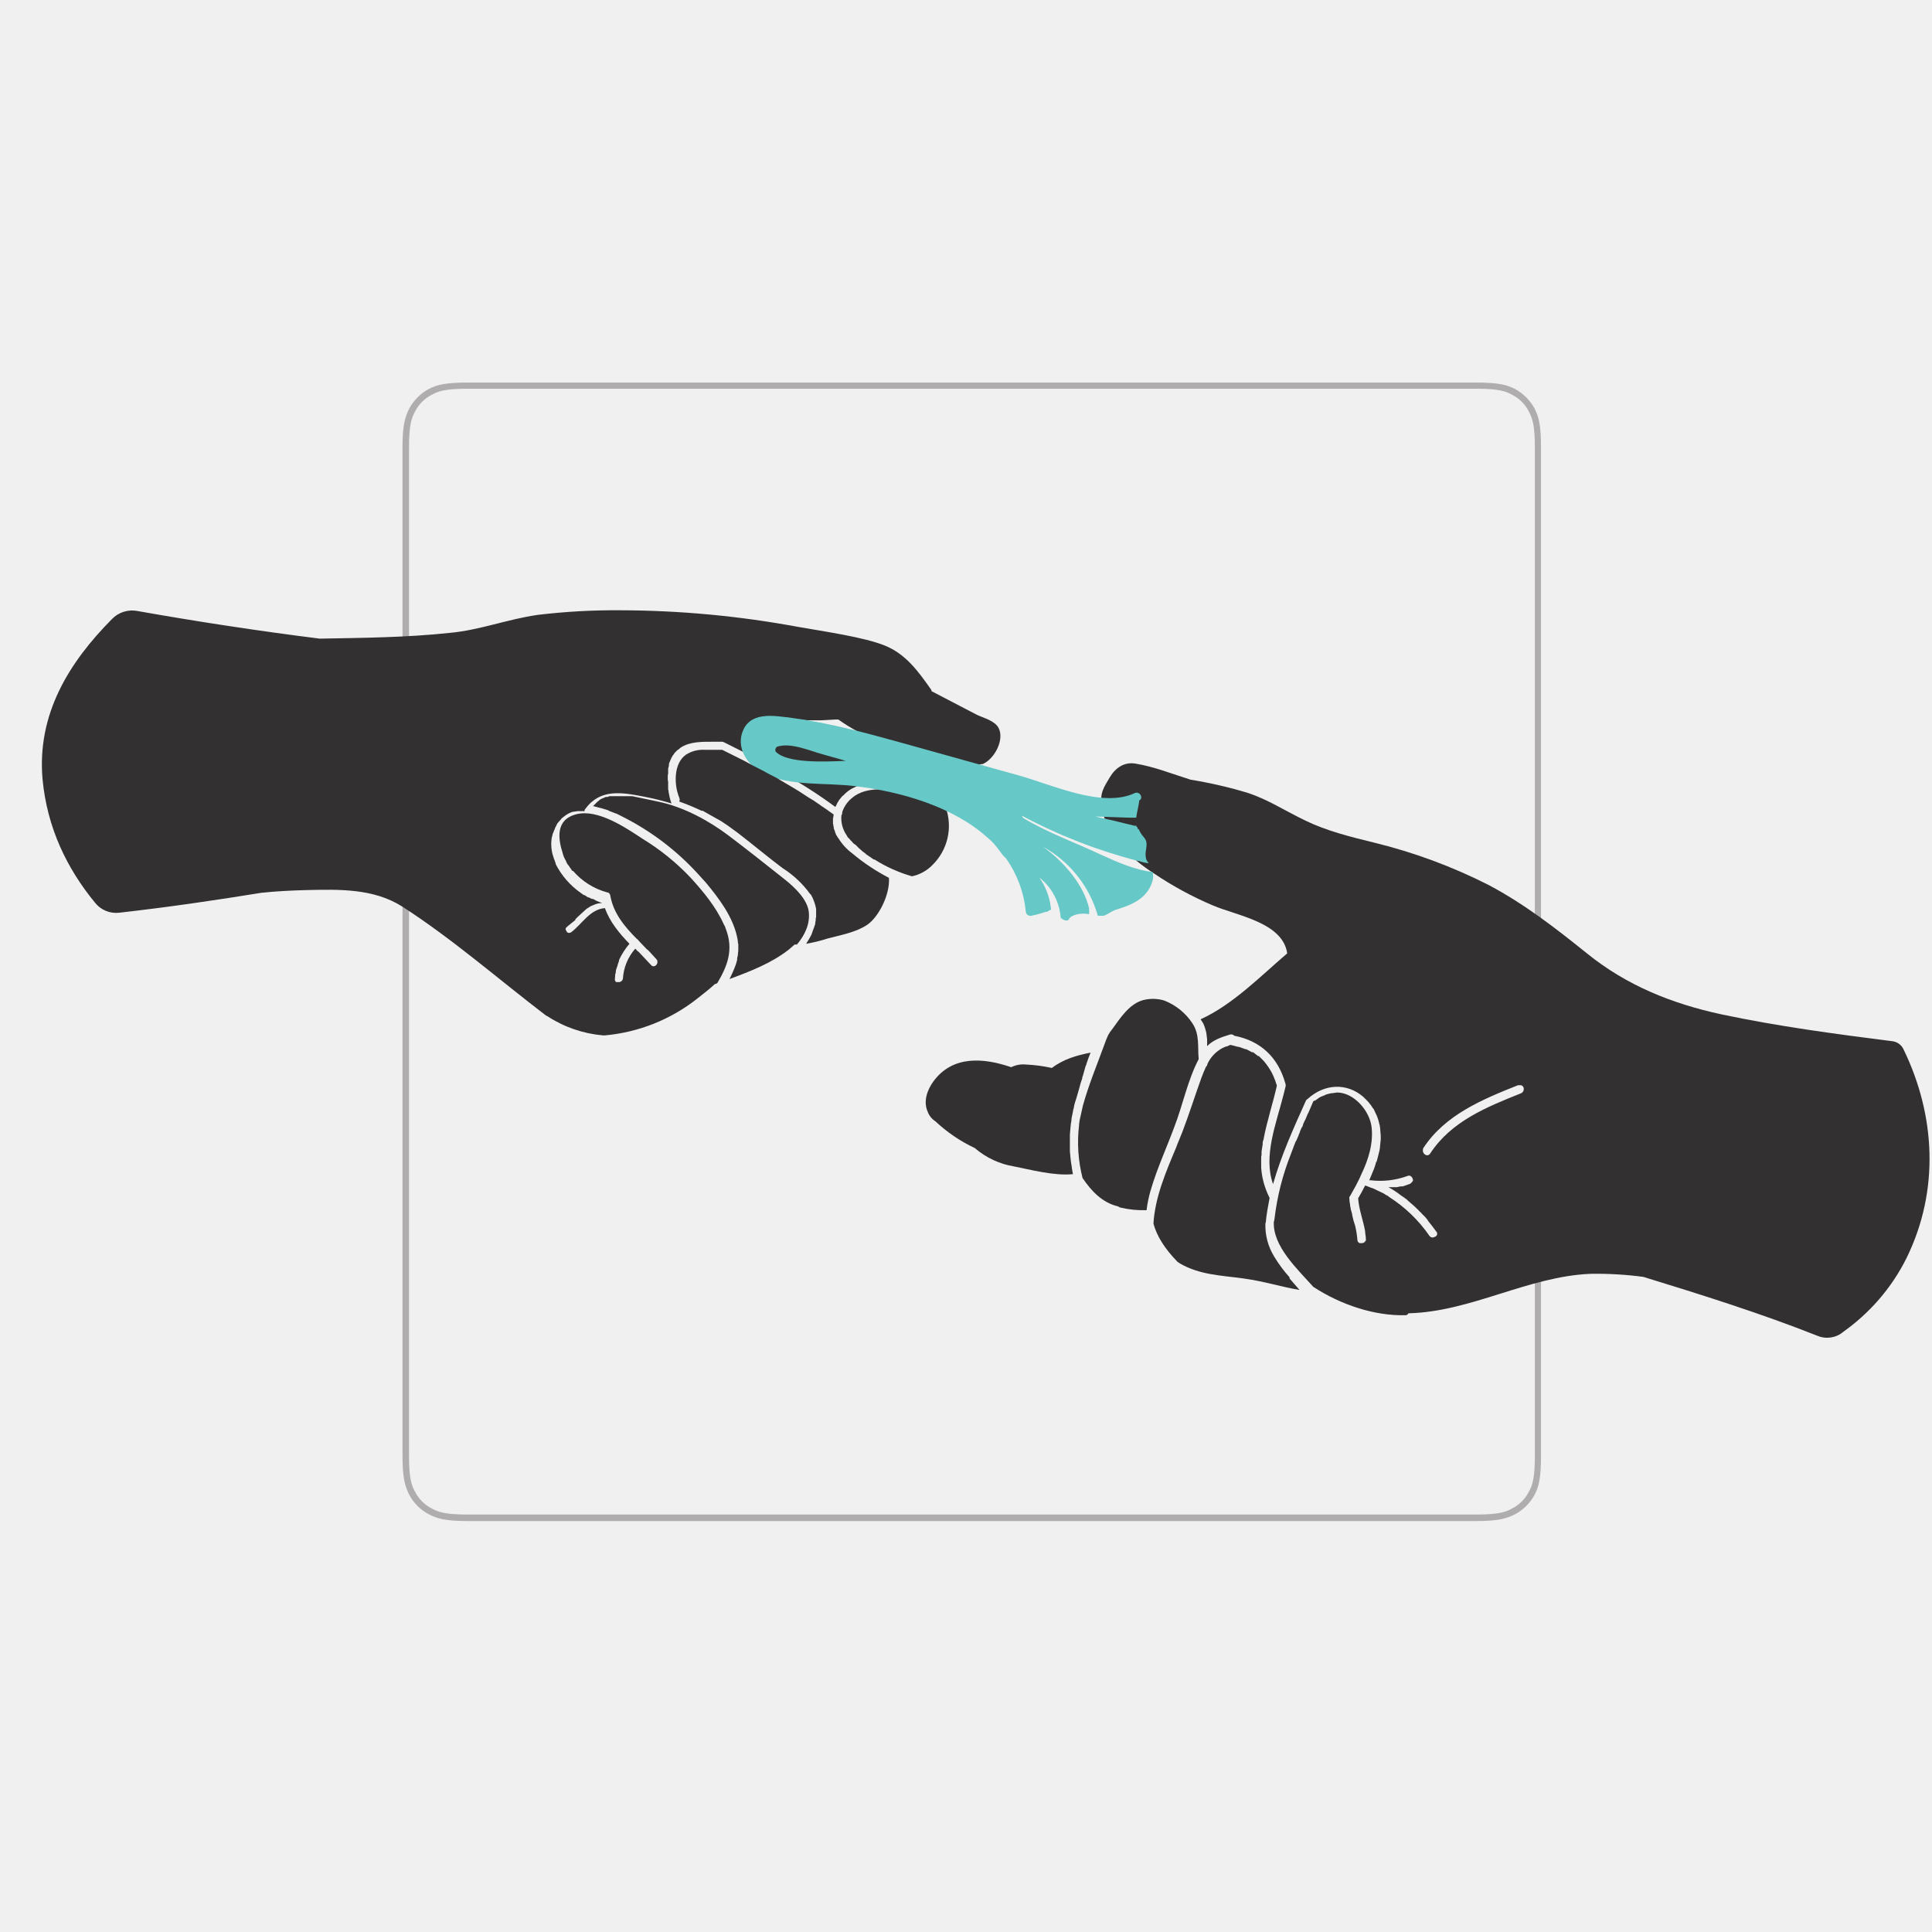
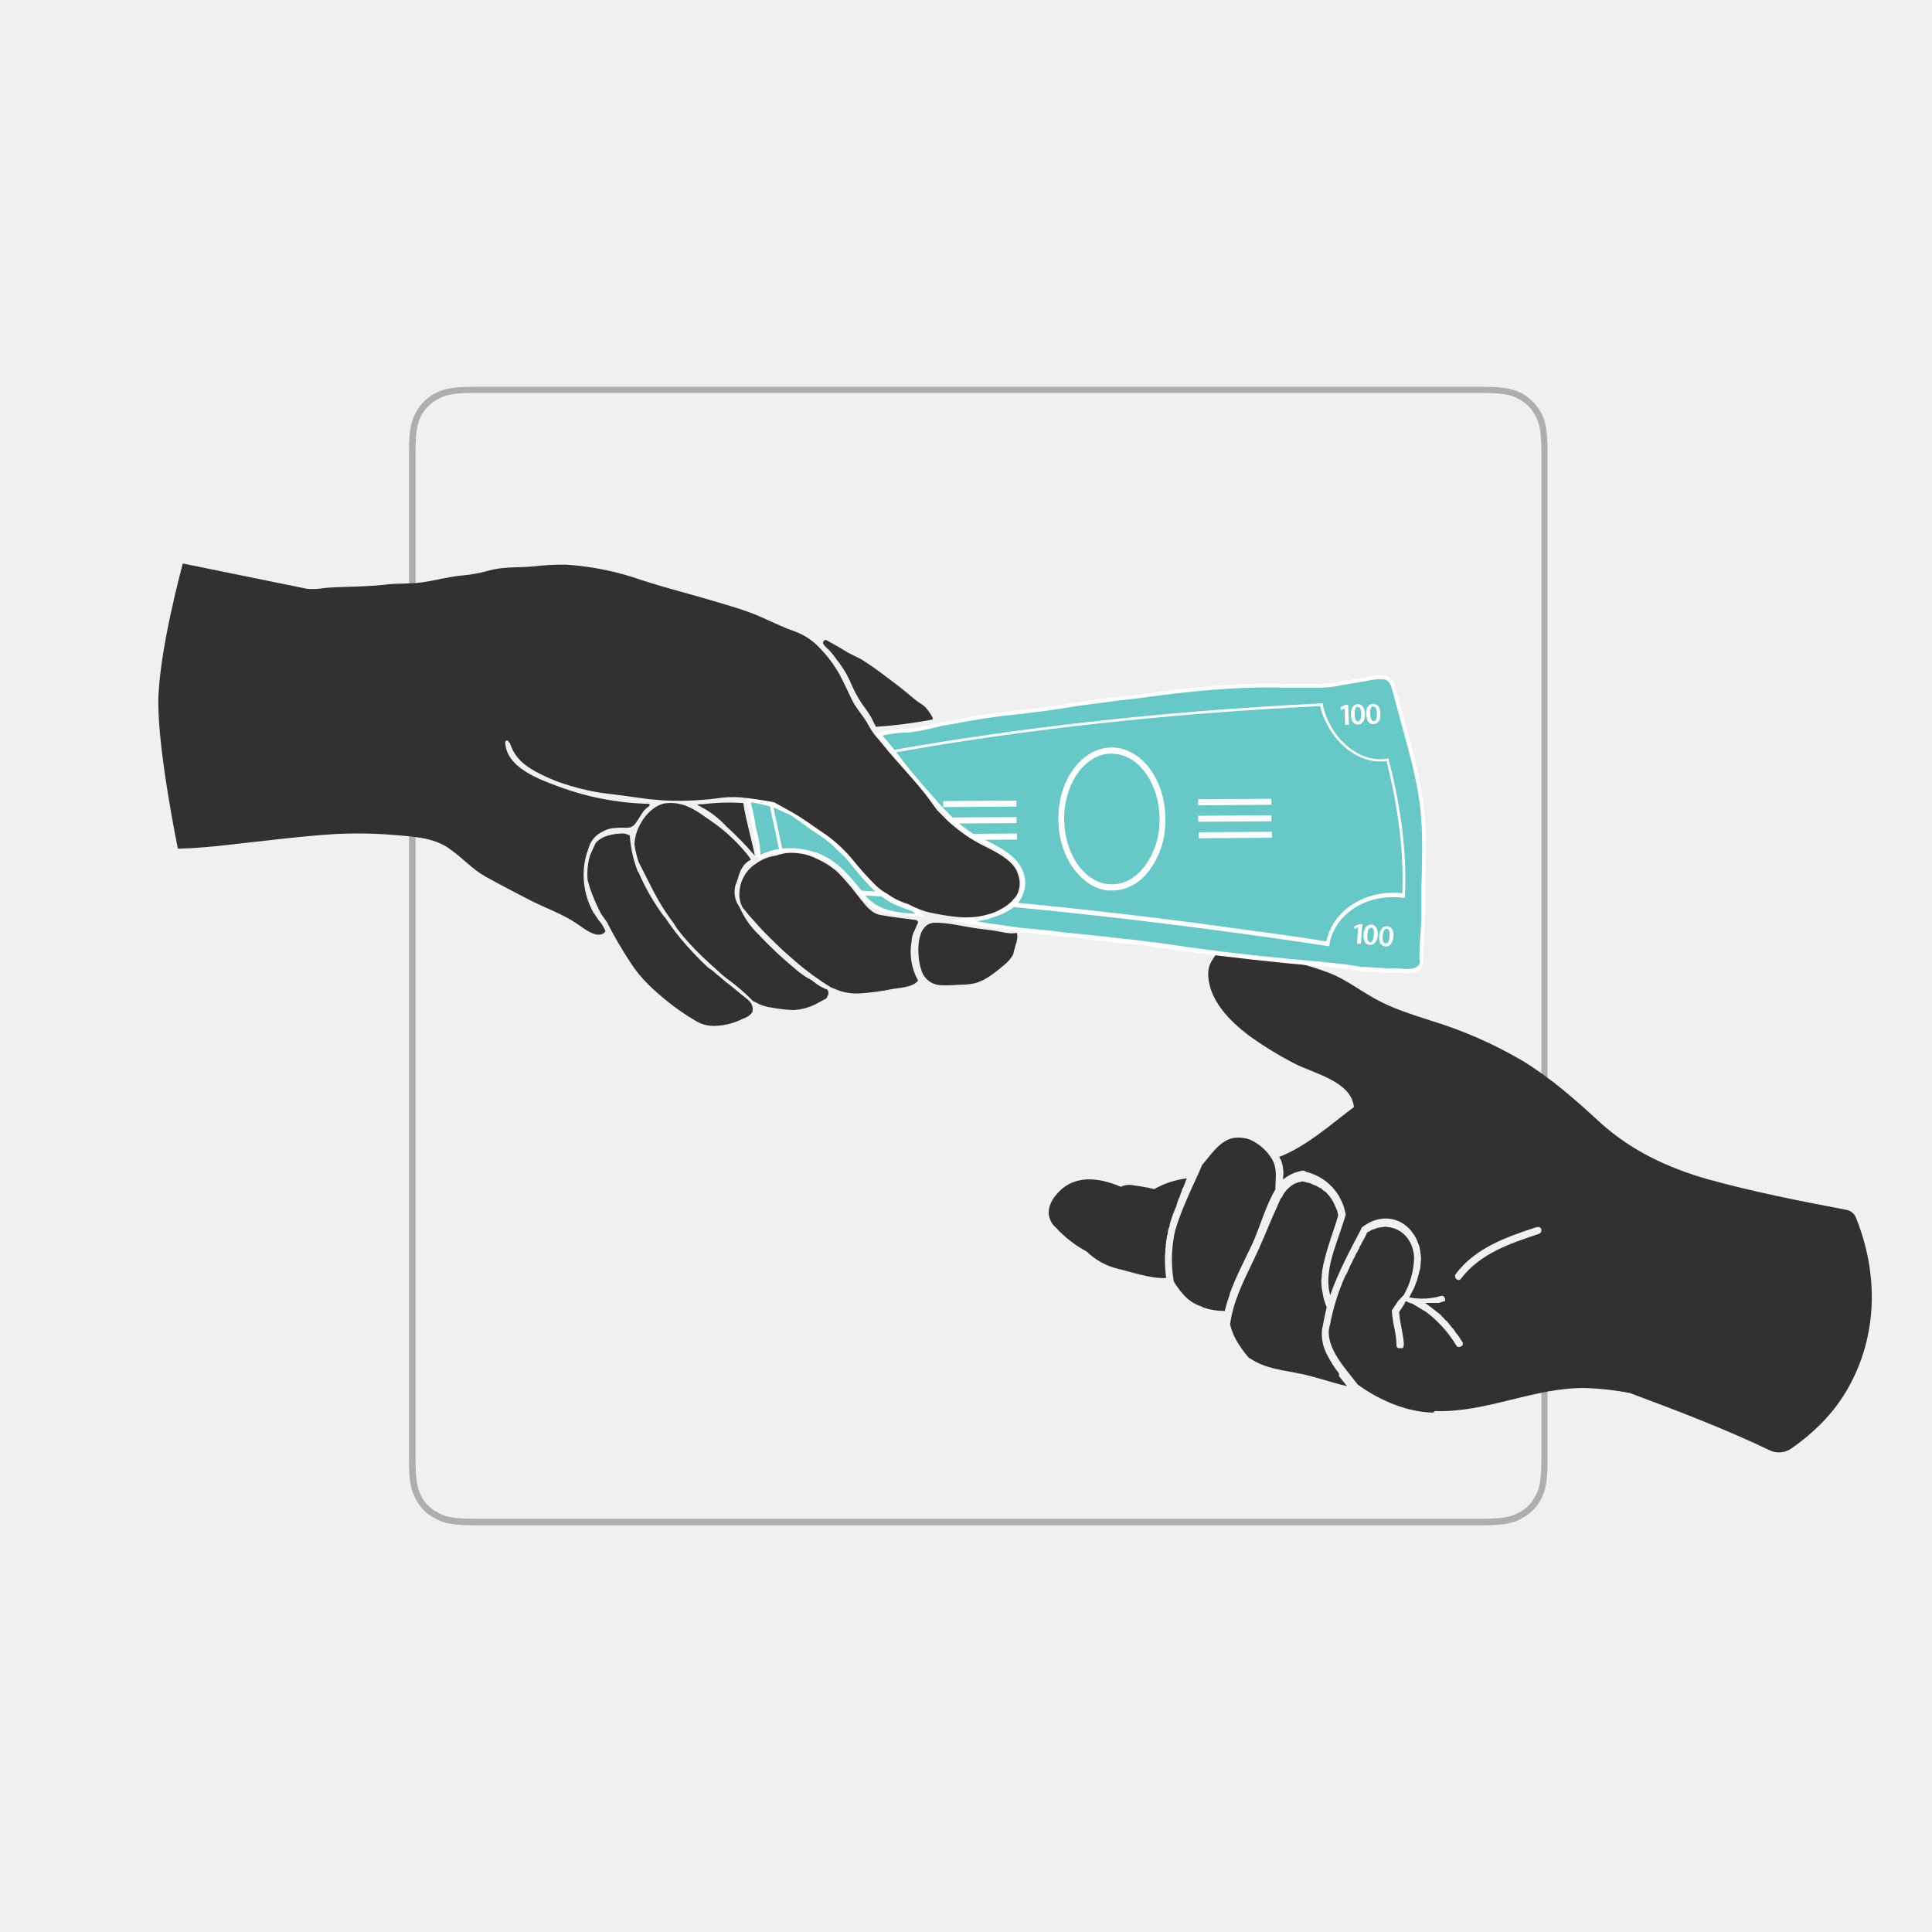
<svg xmlns="http://www.w3.org/2000/svg" viewBox="0 0 504 504">
-   <path d="M395.3,101.5c-2.2-1.1-4.3-1.7-10.2-1.7H122c-5.9,0-8.1.6-10.2,1.7a12.7,12.7,0,0,0-5,5c-1.1,2.2-1.8,4.3-1.8,10.2V379.8c0,5.9.7,8.1,1.8,10.2a12.1,12.1,0,0,0,5,5c2.1,1.1,4.3,1.8,10.2,1.8H385.1c5.9,0,8-.7,10.2-1.8a12.7,12.7,0,0,0,5-5c1.1-2.1,1.7-4.3,1.7-10.2V116.7c0-5.9-.6-8-1.7-10.2A13.3,13.3,0,0,0,395.3,101.5Zm5.1,278.3c0,6-.7,7.8-1.6,9.4a9.9,9.9,0,0,1-4.3,4.3c-1.6.9-3.4,1.6-9.4,1.6H122c-6,0-7.8-.7-9.4-1.6a9.9,9.9,0,0,1-4.3-4.3c-.9-1.6-1.6-3.4-1.6-9.4V116.7c0-6,.7-7.7,1.6-9.4a9.9,9.9,0,0,1,4.3-4.3c1.6-.9,3.4-1.6,9.4-1.6H385.1c6,0,7.8.7,9.4,1.6a9.9,9.9,0,0,1,4.3,4.3c.9,1.7,1.6,3.4,1.6,9.4Z" style="fill:#afadad" />
-   <path d="M497.4,328.1c8.6-17.6,7.5-37.2-.8-54.3a3.7,3.7,0,0,0-3.1-2.2c-15-1.9-29.9-3.9-44.5-7-12.9-2.8-24.6-7.5-34.9-15.8-8.2-6.6-16.3-12.9-25.7-17.9a138.6,138.6,0,0,0-30-11.1c-6.1-1.5-12.2-3-17.8-5.7s-9.6-5.4-14.9-7.2a114.9,114.9,0,0,0-15.1-3.5c-4.8-1.5-9.5-3.4-14.4-4.2-3-.5-5.3,1.2-6.7,3.6s-2.7,4-2.1,7.6c1.1,7.7,7.5,13.5,13.7,17.5a90.6,90.6,0,0,0,15.3,8.3c6.3,2.7,18.2,4.4,19.4,12.5-6.8,5.8-14.2,13.4-22.6,17.2l.7,1.1a12.1,12.1,0,0,1,.8,2.5c.1.5.1,1.1.2,1.6v1.8h0c1.6-1.6,3.6-2.3,5.9-3a1.1,1.1,0,0,1,1.2.3c6.8,1.3,11.4,5.6,13.3,12.4h0a1.5,1.5,0,0,1,.1.7l-.6,2.4h0c-1.9,7.5-5.3,15.9-2.7,23.2,2.1-7.4,5.3-14.5,8.5-21.6,0-.1.1-.1.1-.2s.2-.3.4-.4c4.5-4.1,10.3-4.2,14.5-.6l.6.6c.1,0,.1.1.2.2l.5.5.4.5.4.5a6.1,6.1,0,0,0,.7,1c.3.6.5,1.2.8,1.7a.4.4,0,0,0,.1.3,10.9,10.9,0,0,1,.5,1.7.4.4,0,0,0,.1.3,11,11,0,0,1,.2,1.8h0a10.9,10.9,0,0,1,.1,1.8v.2c-.1.6-.1,1.3-.2,1.9v.2a10.6,10.6,0,0,1-.4,1.9h0c-.2.7-.3,1.3-.5,1.9H359a13.9,13.9,0,0,1-.6,1.9l-1.2,2.9h.4a20.7,20.7,0,0,0,9.5-1.1c.8-.4,1.4.3,1.5,1s0,.1-.1.2v.2h0l-.2.2c0,.1,0,.1-.1.1l-.3.3-1.4.5-.6.2h-.6l-.9.2h-2.2a22,22,0,0,1,3.2,2.1l.6.4,1.1.8c.1.2.3.3.4.4l1.5,1.3.4.4a9.4,9.4,0,0,1,1,1c.2.1.3.3.5.5l.9.9.5.6a7.6,7.6,0,0,0,.8,1.1l.4.5,1.2,1.6a.5.5,0,0,1,.2.4h0v.4h0l-.2.3a.1.1,0,0,1-.1.1h0l-.4.2a1,1,0,0,1-1.3-.3,36.8,36.8,0,0,0-10.6-10.2l-.2-.2-.6-.3-.6-.4-1.7-.8-.6-.3-.7-.3h-.1l-1.5-.6h-.2q-.9,1.8-1.8,3.3c.2,2.9,1.3,5.7,1.8,8.5h0c0,.4.1.7.1,1a4.1,4.1,0,0,1,.1,1.1c.1.2,0,.3,0,.4s0,.1-.1.1-.1.2-.1.3H356c-.1,0-.1.1-.2.2h-.2a.1.1,0,0,0-.1.1h-.8a.9.9,0,0,1-.6-.9,23.8,23.8,0,0,0-.6-3.7h0a18.2,18.2,0,0,1-.7-2.5c0-.2-.1-.4-.1-.6a6.4,6.4,0,0,1-.2-.7,3.6,3.6,0,0,1-.2-1,1.3,1.3,0,0,1-.1-.6,9.9,9.9,0,0,1-.2-1.7v-.2h0v-.2h.1c0-.1,0-.1.1-.2l1.5-2.7h0c.5-1,1-1.9,1.4-2.9h0c1.9-3.9,3.2-8.2,2.7-12.4s-4.5-8.9-8.9-9h-.1l-1.4.2h-.2l-1.2.3-.4.2-1,.4-.4.2-1.1.8h-.2l-.3.2-1.2,2.8-.3.6-.5,1.2-.3.6a5,5,0,0,0-.5,1.3l-.3.5a6.9,6.9,0,0,0-.5,1.3c-.1.2-.2.3-.2.5l-.6,1.4-.2.3-.6,1.5a.4.4,0,0,1-.1.3l-.6,1.6h0a66.3,66.3,0,0,0-4.2,16.6h0c0,.2-.1.4-.1.6a.4.4,0,0,1-.1.3c-.3,6.4,6.1,12.3,10.3,17,7.2,4.7,16,7.6,24,7.4a.8.8,0,0,0,.8-.5c16.4-.4,31.1-9.6,47.5-10.3a92.8,92.8,0,0,1,13.8.8c15.3,4.7,30.6,9.5,45.5,15.4a6.5,6.5,0,0,0,6.7-1.1C487.5,342.7,493.4,336.2,497.4,328.1ZM396.8,285.2c-9,3.6-18.2,7.3-23.7,15.7-.7,1.1-2.1.1-1.9-.9v-.2c0-.1.1-.2.1-.3,5.7-8.7,15.4-12.7,24.7-16.4h.9l.2.2h.1A1.2,1.2,0,0,1,396.8,285.2Z" style="fill:#333031" />
-   <path d="M279.5,303.9c-.2-1.2-.3-2.4-.4-3.6V296c0-.4.1-.8.1-1.2s.1-.7.1-1.1a6.9,6.9,0,0,1,.2-1.3,3.8,3.8,0,0,1,.1-1l.3-1.4a2.9,2.9,0,0,1,.2-.9,11.2,11.2,0,0,1,.6-2.3l.9-3.1a15.5,15.5,0,0,1,.7-2.3,1.9,1.9,0,0,1,.2-.8l.7-2.5a.8.8,0,0,0,.2-.5c.3-1,.7-2,1.1-3-3.6.7-7.1,1.7-10.1,4a39.6,39.6,0,0,0-6.8-.9,7,7,0,0,0-3.8.7c-7.3-2.5-15.3-3.1-20.3,3.7-1.6,2.2-2.7,5.2-1.5,7.9a5,5,0,0,0,2,2.5h0a39.9,39.9,0,0,0,10.3,7,20.9,20.9,0,0,0,10.3,4.8c4.1.8,10.4,2.5,15.3,2-.2-.9-.3-1.7-.4-2.5Z" style="fill:#333031" />
-   <path d="M306.3,294.1c2.2-5.6,3.5-12.3,6.4-17.8-.3-3.2.3-6.4-1.6-9.3a15.6,15.6,0,0,0-7.4-6,10.3,10.3,0,0,0-5.5-.1c-3.6,1-5.9,4.6-8,7.5a9.1,9.1,0,0,0-1.1,1.6,26,26,0,0,0-1,2.5c-1.9,5.2-4.1,10.5-5.6,15.9h0l-.6,2.7a15.5,15.5,0,0,0-.4,2.1v.3a37.8,37.8,0,0,0,.9,13.8c2.3,3.4,5.1,6.4,9.2,7.4l.6.3a26.1,26.1,0,0,0,6.9.7,33.3,33.3,0,0,1,1.1-5.3.4.4,0,0,0,.1-.3C301.9,304.7,304.3,299.5,306.3,294.1Z" style="fill:#333031" />
-   <path d="M336.4,333.2a34.3,34.3,0,0,1-4-5.4,15.4,15.4,0,0,1-2.3-8.5.8.8,0,0,1,.1-.4c.2-2.2.6-4.3,1-6.4a21.4,21.4,0,0,1-1.7-4.6,19.9,19.9,0,0,1-.5-3.4v-2.3a2.8,2.8,0,0,1,.1-.9v-.9c.1-.4.1-.9.2-1.3s.1-.6.1-.9.1-.6.2-.9c.9-4.8,2.5-9.6,3.5-14.1-.2-.5-.3-1-.5-1.5h0c0-.1-.1-.1-.1-.2a11.1,11.1,0,0,0-.7-1.6c0-.1-.1-.1-.1-.2a18.7,18.7,0,0,0-2-2.9.1.1,0,0,1-.1-.1l-1.2-1.2h-.2l-1.3-1h-.3l-1.5-.8h-.2l-1.7-.6H323l-1.9-.5h-.2l-.9.4h-.2l-.9.4h0a9.1,9.1,0,0,0-3.9,4.1,1.2,1.2,0,0,1-.4.8c-.4.9-.8,1.8-1.2,2.9-1.7,4.7-3.2,9.5-5,14.2-.5,1.3-1.1,2.6-1.6,4-2.7,6.4-5.5,13-5.9,19.8.9,3.3,2.9,6.5,6.3,10l.5.3a.1.1,0,0,0,.1.1c5.2,3,10.7,3.1,16.5,3.9s9.8,2.2,14.7,3l-2.6-3Z" style="fill:#333031" />
-   <path d="M246.6,210.8a.4.4,0,0,0,.1-.3c-7-3.1-18.9-7.3-24.6-2.2a7.9,7.9,0,0,0-2.4,3.6,1.1,1.1,0,0,1-.2.8,7.8,7.8,0,0,0,1.3,5.1h0a3.5,3.5,0,0,0,.6.9h.1a2.7,2.7,0,0,0,.7.8h0a3,3,0,0,0,.8.8h.1l.7.7.2.2.8.7.2.2.7.5.3.3.9.6.3.2.7.5h.2a38.1,38.1,0,0,0,9.8,4.4,10.4,10.4,0,0,0,5.3-2.9,14.3,14.3,0,0,0,3.5-15.1Z" style="fill:#333031" />
-   <path d="M204.7,229.4c-4.8-3.8-9.7-7.7-14.6-11.4s-11.6-7.5-18.5-8.9l-1.4-.3h0l-5.3-1.1H159l-.5.2H158l-.4.2-.5.2-.4.2a1,1,0,0,0-.5.4l-.3.2-1,1-.2.2h.1l1.9.5h.1l1.9.6a.1.1,0,0,1,.1.1l1.8.7h.1l1.6.8A68.1,68.1,0,0,1,182.1,228l2,2.2h0c3.5,4.2,7.1,9,8.2,14.3a6.9,6.9,0,0,1,.2,1.3c0,.2,0,.3.1.4v1.3a5.7,5.7,0,0,1-.1,1.3v.3c-.1.3-.1.6-.2.9v.4l-.3,1.1h0a32.9,32.9,0,0,1-1.7,3.9c5.4-2,10.9-4.1,15.5-7.7l1.5-1.3h.6c2-2.4,3.4-5.2,3.1-8.4S207.6,231.7,204.7,229.4Z" style="fill:#333031" />
-   <path d="M260.5,189.9c-1-1.9-3.9-2.6-5.6-3.4L243,180.3a.6.6,0,0,0-.1-.4c-3.3-4.7-6.6-9.3-12.1-11.5s-15.4-3.6-22.8-4.9a257.3,257.3,0,0,0-46.3-4.3,170.6,170.6,0,0,0-21.4,1.2c-7.8,1.1-15.2,4-23,4.7-11.2,1.2-22.6,1.3-33.9,1.5-15.9-2-31.7-4.4-47.5-7.2a7.3,7.3,0,0,0-6.7,2.1C18,172.8,9.6,186.3,11.1,203.3c1.2,12.6,6.3,23.2,13.7,32.2a7,7,0,0,0,6.3,2.6c12.4-1.4,24.8-3.2,37.1-5.2,3.8-.4,7.7-.6,11.5-.7,8.7-.2,17.8-.5,25.4,4.4,13,8.4,25,18.9,37.3,28.3l.4.2a31.5,31.5,0,0,0,14.5,5h.5a45.5,45.5,0,0,0,24.1-9.6c1.5-1.2,3.1-2.4,4.6-3.8h.1l.5-.2c2.6-4.4,4.4-8.7,2.2-14.3a3.7,3.7,0,0,0-.5-1.1h0c-2-4.5-5.4-8.6-8.7-12.2a60.8,60.8,0,0,0-12.5-10.1c-4.4-2.9-11.6-7.8-17.2-6.4s-4.8,6.5-3.6,10.2a6.4,6.4,0,0,0,.8,1.9h0a3.8,3.8,0,0,0,.9,1.5,2.1,2.1,0,0,0,.4.6l.4.6h.2a17.9,17.9,0,0,0,8.9,5.6c.4,0,.7.3.8.8.8,4.6,3.7,8.1,6.9,11.3a1.7,1.7,0,0,1,.6.6l2,2.1.5.4,2.1,2.3c.1.1.1.2.2.4h0v.4c-.1.8-1.1,1.4-1.7.6l-3.2-3.4h0l-.4-.3a1.2,1.2,0,0,0-.5-.5,13,13,0,0,0-3.2,7.8,1.1,1.1,0,0,1-.9.9h-.9l-.2-.3h0a.6.6,0,0,1-.1-.4c0-.5.1-.9.1-1.3a.4.4,0,0,1,.1-.3c0-.3.1-.6.1-.9a.4.4,0,0,0,.1-.3l.3-.8a.6.6,0,0,1,.1-.4l.3-.9v-.2a18.8,18.8,0,0,1,2.7-4.2c-2.7-2.8-5.1-5.7-6.4-9.3-3.9.3-5.9,4.1-8.8,6.3a1,1,0,0,1-.9.1.9.9,0,0,1-.4-.6h-.1v-.2a.2.2,0,0,1,0-.3h0c0-.1,0-.2.1-.2h0l.3-.3,1.1-.9h0l1-.8v-.2l.6-.6,1.3-1.2h0l1-.9h0l1.1-.7h0l1.2-.5h0a5,5,0,0,1,1.3-.3h.5l-1.5-.6h0l-.9-.5h-.3l-.8-.4h-.2l-.9-.6h-.2l-.7-.5a20.6,20.6,0,0,1-6.7-7.7H145c-.2-.4-.3-.9-.5-1.3h0l-.4-1.3h0a11.5,11.5,0,0,1-.3-2.6v-.2c0-.4.1-.8.1-1.2h0l.3-1.2h0l.5-1.2c0-.1.1-.2.1-.3l.6-1.2.6-.7.3-.3.2-.3.9-.7h0a6.9,6.9,0,0,1,1.9-1h0l1.4-.2h1.8a.7.7,0,0,1,.2-.6c3.9-5.3,9.5-4.3,15.2-3.2a70.8,70.8,0,0,1,7.3,1.8l-.2-.5h0a12.9,12.9,0,0,1-.5-2.1h0a1.7,1.7,0,0,1-.1-.7h0a1.3,1.3,0,0,1-.1-.6V204c0-.2-.1-.4-.1-.6v-1a1.1,1.1,0,0,1,.1-.5v-1.5a.4.4,0,0,0,.1-.3c0-.1.1-.3.1-.4v-.3c0-.2.1-.3.1-.4s.1-.3.2-.4a.4.4,0,0,1,.1-.3.8.8,0,0,1,.2-.4.4.4,0,0,1,.1-.3.5.5,0,0,0,.2-.4l.2-.2.4-.6.8-.8h.1l.7-.6c2.5-1.6,5.7-1.5,8.7-1.5h2.2l.5.2c10,5,19.9,10.1,28.9,16.8l.2-.3a5.4,5.4,0,0,1,.7-1.3.3.3,0,0,1,.1-.2l.9-1.1h.1a9.6,9.6,0,0,1,2.2-1.8h0l1.4-.7h.1c3.8-1.6,8.8-1.1,13.5.1h.3l.8.3h.4l.7.2h.4l.8.2.6.3.6.2,3.5,1.3a36.1,36.1,0,0,0-6.8-9.1c-1.7-.4-3.4-.7-5-1.2l-1-.2-1.7-.5-2.4-1-.5-.2-2.3-1c-2-1-3.9-2.2-5.8-3.4l-1.9-1.3h0c-6,.6-12-.9-17.8.8h-.8a.9.9,0,0,1-.4-.6h0a1.1,1.1,0,0,1,.7-1.3l2.9-.6h0a47.2,47.2,0,0,1,8.4-.2h3.5l3.7-.2h.7a45.3,45.3,0,0,0,5,3.1h.1l2.1,1h0a40.7,40.7,0,0,0,4.4,1.8h0a75.9,75.9,0,0,0,11.4,3.1c4.4,1,10,3.4,14.7,2.6C259.4,198,262.1,193,260.5,189.9Z" style="fill:#333031" />
-   <path d="M300.7,227.5c-4.7-.6-9-2.5-13.4-4.5-6.8-3.2-13.8-5.7-20.2-9.5a1.2,1.2,0,0,1-.5-.7,136.1,136.1,0,0,0,30.3,11.8h.2a11,11,0,0,0,2.6.6,3,3,0,0,1-.7-1.1c-.4-1.6.1-2.4.1-3.9s-1-1.8-1.7-3.2-.4-.6-.6-.7a.9.9,0,0,0-.3-.7c-.1,0-.1-.1-.1-.2h-.5q-5.1-1.3-10.2-2.4l8.7.3h2c.2-1.5.7-3.3.8-4.5h0c1.2-.6.1-2.5-1.2-1.9-8.5,4-21.8-2.3-30.2-4.6l-30.5-8.5c-9.4-2.6-18.9-5.2-28.6-6.5-4.2-.5-10.4-1.8-12.7,2.9s1,9.6,5.2,11.6c7.1,3.4,16.4,2.3,24,3.3,11.8,1.4,25.4,5.3,34.4,13.4,2.6,2.1,3.3,4.1,4.9,5.5a29,29,0,0,1,5.1,13.8,1.2,1.2,0,0,0,1.4,1.1,28,28,0,0,0,3.7-1,1.3,1.3,0,0,0,1-.4l.5-.2c0-.2-.1-.4-.1-.6v-.2a16.9,16.9,0,0,0-3-7.6,14.7,14.7,0,0,1,5.6,10.5c.1,0,.1.1.2.2s1.5,1.1,2,.1,3.1-1.7,5.2-1.2a8.5,8.5,0,0,0,0-1.6c-1.4-6-6.4-12-12-16a29.9,29.9,0,0,1,14.3,18h1.5c1.2-.4,2.2-1.3,3.3-1.6,3.9-1.2,8-2.8,9.4-7.3A4.6,4.6,0,0,0,300.7,227.5Zm-80.4-29c-5,.2-15.2.7-18-2.5a1.1,1.1,0,0,1,.4-1.2c3.6-1.2,8.6,1.1,12,2l5.3,1.5.7.2Z" style="fill:#66c8c7" />
-   <path d="M222.3,222.6a13.9,13.9,0,0,1-3.5-3.8,2.1,2.1,0,0,1-.4-.6h0a2.5,2.5,0,0,1-.4-.7c0-.1,0-.2-.1-.2a4.3,4.3,0,0,0-.1-.5c-.1-.1-.1-.3-.2-.4a.4.4,0,0,0-.1-.3v-.4a.4.4,0,0,1-.1-.3.9.9,0,0,0-.1-.5v-1.5a.4.4,0,0,0,.1-.3,1.3,1.3,0,0,1,.1-.6l-2.1-1.5-.3-.2-.9-.6-.4-.3a32.8,32.8,0,0,0-3.1-2l-.3-.2c-2.2-1.5-4.5-2.8-6.7-4.1l-.8-.5-2.7-1.4-.9-.5-3.1-1.6-2-1.1-.8-.4h0l-5-2.5h-4.6a8.2,8.2,0,0,0-4.9,1.3c-3.2,2.3-3.1,7.8-1.7,11.2a1.2,1.2,0,0,1,0,1,58.9,58.9,0,0,1,5.8,2.4h.3l4.8,2.7,1.8,1.2,2.6,1.9c3.9,3,7.7,6.2,11.7,9.2a25.9,25.9,0,0,1,7.2,6.8h.1a11.7,11.7,0,0,1,1.4,3.8V239a1.3,1.3,0,0,1-.1.6v.2a1.7,1.7,0,0,1-.1.7v.2c0,.2-.1.4-.1.7h-.1a1.9,1.9,0,0,1-.2.7h0l-.3.8h0l-.3.9h0c-.4.8-.9,1.6-1.4,2.4a39.5,39.5,0,0,0,5.7-1.4c3.4-.9,7.4-1.6,10.3-3.6s5.9-7.8,5.6-12.2A51.9,51.9,0,0,1,222.3,222.6Z" style="fill:#333031" />
+   <path d="M397,102.6c-2.2-1.1-4.3-1.7-10.2-1.7H123.6c-5.8,0-8,.6-10.1,1.7a12,12,0,0,0-5,5c-1.2,2.2-1.8,4.3-1.8,10.2V380.9c0,5.9.6,8.1,1.8,10.2a11,11,0,0,0,5,5c2.1,1.2,4.3,1.8,10.1,1.8H386.8c5.9,0,8-.6,10.2-1.8a12,12,0,0,0,5-5c1.1-2.1,1.7-4.3,1.7-10.2V117.8c0-5.9-.6-8-1.7-10.2A13.3,13.3,0,0,0,397,102.6Zm5.1,278.3c0,6-.7,7.8-1.6,9.4a9.4,9.4,0,0,1-4.3,4.3c-1.7.9-3.4,1.6-9.4,1.6H123.6c-5.9,0-7.7-.7-9.3-1.6a9.6,9.6,0,0,1-4.4-4.3c-.8-1.6-1.5-3.4-1.5-9.4V117.8c0-6,.7-7.7,1.5-9.4a10.2,10.2,0,0,1,4.4-4.3c1.6-.9,3.4-1.6,9.3-1.6H386.8c6,0,7.7.7,9.4,1.6a9.9,9.9,0,0,1,4.3,4.3c.9,1.7,1.6,3.4,1.6,9.4Z" style="fill:#afadad" />
+   <path d="M482,362.3c8-14,8-30.3,2.1-44.8a3.3,3.3,0,0,0-2.5-1.9c-12.1-2.3-24.3-4.7-36.2-8-10.4-3-19.8-7.4-27.9-14.7-6.4-5.9-12.7-11.5-20.2-16.1a111.1,111.1,0,0,0-24.2-10.6c-4.9-1.6-9.8-3.1-14.3-5.6s-7.6-5-11.8-6.7a83.1,83.1,0,0,0-12.3-3.6c-3.9-1.5-7.6-3.3-11.6-4.2-2.5-.6-4.4.6-5.7,2.6s-2.4,3.1-2.2,6.1c.5,6.4,5.6,11.5,10.4,15.2a95,95,0,0,0,12.2,7.5c5.1,2.6,14.7,4.6,15.4,11.3-5.9,4.4-12.4,10.3-19.5,13l.5.9a8,8,0,0,1,.5,2.1,6.2,6.2,0,0,1,.1,1.3v.2c0,.4-.1.9-.1,1.4h0a11,11,0,0,1,5-2.3,1.1,1.1,0,0,1,1,.3A13.7,13.7,0,0,1,351,316.6h0c0,.1.1.3,0,.5l-.6,1.9h0c-1.9,6-5.1,12.8-3.4,18.9,2.1-6,5.1-11.6,8.1-17.3v-.2l.3-.3c4-3.1,8.8-2.9,12,.2l.5.5a.2.2,0,0,0,.2.2l.3.5.3.4.3.4.5.9.6,1.5a.3.3,0,0,1,.1.2l.3,1.4v.3a7.7,7.7,0,0,1,.2,1.5h0a7.6,7.6,0,0,1-.1,1.5v.2a7.7,7.7,0,0,1-.2,1.5.3.3,0,0,1-.1.2,9.4,9.4,0,0,1-.4,1.6h0a7.5,7.5,0,0,1-.5,1.6h0l-.6,1.5-1.2,2.3h.3a17.6,17.6,0,0,0,7.9-.4c.7-.3,1.1.3,1.2.9H377v.2a.1.1,0,0,1-.1.1v.2h-.4l-1.1.4h-3.6l2.5,1.9.5.4.9.7.3.3,1.1,1.2.4.3.7.9.4.5.7.8.3.5.7.9.3.4.9,1.4a.4.4,0,0,1,.1.3h0c.1.1,0,.2,0,.3h0c0,.1-.1.2-.1.3s-.1,0-.1.1h-.1l-.3.2a.8.8,0,0,1-1.1-.3,30.7,30.7,0,0,0-8.2-9h-.1l-.5-.3-.5-.3-1.3-.8-.5-.3-.5-.3H368l-1.1-.5h-.2a17.8,17.8,0,0,1-1.7,2.7c.1,2.4.8,4.7,1.1,7.1h0a2.2,2.2,0,0,0,.1.8v.9a.8.8,0,0,1-.1.4h0l-.2.3h-1.1a.7.7,0,0,1-.5-.7,17.3,17.3,0,0,0-.3-3.2h0c-.1-.7-.3-1.4-.4-2.1a4.3,4.3,0,0,1-.1-.5c0-.2-.1-.4-.1-.6s-.1-.6-.1-.8a4.3,4.3,0,0,0-.1-.5c0-.5-.1-.9-.1-1.4s.1-.1.1-.2h.1v-.2c.5-.7,1-1.4,1.4-2.1h0A15.9,15.9,0,0,0,366,338h.1a20.5,20.5,0,0,0,2.8-10.1c-.3-4.5-3.3-7.5-6.9-7.8h0a2.4,2.4,0,0,0-1.2,0h-.2l-1,.2h-.3l-.9.4h-.3l-1,.6a.1.1,0,0,0-.1.1h-.3a15.1,15.1,0,0,1-1.1,2.2l-.3.5a4.7,4.7,0,0,1-.5,1,.8.8,0,0,0-.2.5,3.1,3.1,0,0,0-.5,1l-.3.4a11.7,11.7,0,0,0-.5,1.1l-.2.3-.5,1.1-.2.3a6.1,6.1,0,0,0-.5,1.2.3.3,0,0,0-.1.2l-.6,1.3h-.1a56.4,56.4,0,0,0-4.2,13.4h-.1v.5a.3.3,0,0,0-.1.2c-.7,5.3,4.4,10.5,7.5,14.6,5.8,4.2,12.8,7.1,19.4,7.3a.8.8,0,0,0,.7-.4c13.5.5,26.1-6.3,39.6-6a73.9,73.9,0,0,1,11.3,1.3c12.3,4.6,24.7,9.3,36.6,15a5.6,5.6,0,0,0,5.6-.6C473.1,373.8,478.3,368.8,482,362.3Zm-80.6-40.4c-7.5,2.5-15.3,5.1-20.3,11.7-.6.8-1.6,0-1.5-.8v-.2l.2-.3c5.1-6.8,13.2-9.6,21.1-12.2h.7l.2.2h.1A1,1,0,0,1,401.4,321.9Z" style="fill:#333031" />
+   <path d="M304,331.3a28.1,28.1,0,0,1-.1-2.9v-.7c0-.4.1-.7.1-1.1v-.8a3.8,3.8,0,0,0,.1-1,3.1,3.1,0,0,0,.1-1c.1-.3.1-.6.2-.9a3.6,3.6,0,0,1,.2-1c0-.3.1-.5.1-.8a5.6,5.6,0,0,1,.4-1.2c0-.2.1-.5.1-.7l.6-1.9c.3-.8.6-1.6,1-2.5l.6-1.9.3-.6c.2-.7.5-1.3.7-2s.1-.3.2-.4.6-1.6,1-2.5a23,23,0,0,0-8.5,2.8,53,53,0,0,0-5.5-1,5,5,0,0,0-3.2.4c-5.8-2.5-12.4-3.3-16.8,2-1.5,1.7-2.6,4.1-1.7,6.4a4.8,4.8,0,0,0,1.5,2.2h0a30.5,30.5,0,0,0,8.1,6.3,17.4,17.4,0,0,0,8.2,4.5c3.4.8,8.5,2.6,12.5,2.4-.1-.7-.1-1.4-.2-2.1Z" style="fill:#333031" />
+   <path d="M326.6,324.7c2.1-4.6,3.5-10,6.1-14.4,0-2.7.6-5.2-.8-7.8a12.8,12.8,0,0,0-5.8-5.2,8.8,8.8,0,0,0-4.5-.4c-3.1.7-5.1,3.5-7,5.8l-1,1.2-.9,2.1c-1.9,4.1-3.9,8.4-5.4,12.7h0l-.7,2.2c-.1.6-.3,1.2-.4,1.8v.2a33.6,33.6,0,0,0,0,11.4c1.8,2.9,3.9,5.5,7.2,6.5l.5.3a17.7,17.7,0,0,0,5.6.9,41.4,41.4,0,0,1,1.3-4.3v-.2C322.4,333.1,324.6,328.9,326.6,324.7Z" style="fill:#333031" />
+   <path d="M349.3,358.3a28.8,28.8,0,0,1-3-4.7,11.5,11.5,0,0,1-1.4-7,.4.4,0,0,1,.1-.3c.3-1.8.7-3.6,1.1-5.3a14.3,14.3,0,0,1-1.1-3.9,12.4,12.4,0,0,1-.3-2.7v-.6c0-.2.1-.5.1-.7v-.6a2.2,2.2,0,0,0,.1-.8c0-.2.1-.5.1-.7a5.2,5.2,0,0,0,.2-1.1,6.4,6.4,0,0,1,.2-.7,2.4,2.4,0,0,1,.2-.8c.9-3.9,2.5-7.7,3.5-11.4l-.3-1.2h0l-.6-1.4h0a10.4,10.4,0,0,0-1.5-2.5.1.1,0,0,1-.1-.1l-.9-1h-.2l-1-.9h-.2l-1.2-.7h-.2l-1.3-.6h-.2l-1.5-.4h-.2l-.8.2h-.1l-.8.3h-.1a7.8,7.8,0,0,0-3.3,3.2.7.7,0,0,1-.4.6c-.4.7-.7,1.5-1.1,2.4-1.7,3.7-3.2,7.6-4.9,11.3l-1.5,3.2c-2.5,5.2-5.1,10.5-5.8,16.1.6,2.7,2.1,5.4,4.7,8.5l.3.3h.1c4.1,2.8,8.7,3.1,13.4,4.1s7.9,2.3,12,3.2l-2.1-2.6Z" style="fill:#333031" />
+   <path d="M195.2,208.7h.1a51.5,51.5,0,0,1,6.8,1.5l1.6.8,2.3,1c2.4,1.4,4.6,3.2,7,4.8l4.5,3.2,3.1,3.1.3.3c2,2.3,3.8,4.7,5.9,6.9a24,24,0,0,0,6.4,5,43.4,43.4,0,0,0,5,2,12.9,12.9,0,0,1,1.8,1.6c-5.6-.3-11.2-.6-15-5.4s-6.8-8.8-12.3-10.6a18,18,0,0,0-14.2.6.5.5,0,0,1-.5-.5,28.2,28.2,0,0,0-1-5.8c-.6-2.5-.8-5.1-1.6-7.6h0A.6.6,0,0,1,195.2,208.7Z" style="fill:#66c8c7" />
+   <path d="M224.7,233.8c-3.3-4.3-6.7-8.6-12.1-10.4s-10-1.5-13.9.5h-.2a.9.9,0,0,1-1-1,29.7,29.7,0,0,0-1-5.7l-.6-3.1a20.7,20.7,0,0,0-1-4.3,1.2,1.2,0,0,1-.1-1.4l.2-.3h.3a46.8,46.8,0,0,1,7,1.6h0l1.6.7,2.1,1h.2a30.7,30.7,0,0,1,4.2,2.8l2.8,2a40,40,0,0,1,4.6,3.2h0l1.5,1.5,1.6,1.5.4.4h0l2.1,2.5c1.2,1.4,2.4,3,3.8,4.4a21.7,21.7,0,0,0,6.2,4.8,35,35,0,0,0,4.9,2h.2a15.4,15.4,0,0,1,1.9,1.7l.6.9h-1.1l-5-.4C231,238.5,227.4,237.3,224.7,233.8Zm13.3,3.9a38.9,38.9,0,0,1-5.1-2,23.3,23.3,0,0,1-6.4-5q-2.1-2.2-3.9-4.5l-2-2.4c-.1-.2-.3-.3-.4-.4l-1.6-1.5-1.5-1.5a36.1,36.1,0,0,0-4.4-3.2,28.3,28.3,0,0,1-2.8-2c-1.4-1-2.7-2-4.1-2.8h-.1l-2.2-1-1.6-.7a33.6,33.6,0,0,0-6.1-1.4h0v.2h.1c.4,1.5.7,3,1,4.5a17,17,0,0,0,.6,3.1,30.1,30.1,0,0,1,.9,5.9h0c4.2-2.1,9.3-2.3,14.5-.6s9.1,6.4,12.5,10.8,8.2,4.8,13.4,5.2Z" style="fill:#fff" />
+   <path d="M252.4,239.9a20.3,20.3,0,0,0,5.5-.8h.2a16.7,16.7,0,0,0,5.3-2.4,7.6,7.6,0,0,0,2.9-9.6c-2.3-4.9-8.6-6.7-12.8-9.3s-9.4-8.6-13.6-13.3-6.8-8.7-10.5-12.8h.1l.2-.2a29.6,29.6,0,0,1,7.2-.9c2.9-.2,5.7-1.1,8.5-1.6,5.9-1.1,11.8-2.3,17.6-2.9s11.9-1.3,17.7-2.3,12.5-1.6,18.8-2.5c11.8-1.6,23.8-2.8,35.8-2.4l9.1.2c3.2,0,6.2-.9,9.4-1.3s4.9-1.2,7.1-.9,2.4,1.6,2.8,3.2c2.8,11.3,6.8,22.7,7.6,34.4.4,5.7.1,11.5,0,17.3,0,2.8,0,5.7-.1,8.6s-.4,6.2-.4,9.3c0,1.1.1,2.5-1,3.2s-4.4.5-6.3.4-5.7-.2-8.5-.5-6.2-1-9.4-1.2c-12.3-1-24.6-2.4-36.9-4.1l-10.4-1.5c-3.4-.4-6.9-.6-10.3-1.1l-9.9-1.1L268,242.6h-2.1l-14.8-2.3Z" style="fill:#66c8c7" />
+   <path d="M265.8,243l-8.6-1.3-6.2-1-3-.5,3-.5,1.3-.3h.1a19.1,19.1,0,0,0,5.4-.8h.2a14,14,0,0,0,5.1-2.3,7,7,0,0,0,2.7-9c-1.6-3.4-5.3-5.3-8.9-7.1-1.3-.6-2.5-1.3-3.7-2-4.5-2.7-8-6.8-11.4-10.7l-2.3-2.7c-1.8-2-3.6-4.3-5.3-6.4s-3.3-4.3-5.2-6.4l-.6-.8h.9l.3-.2a35.1,35.1,0,0,1,6.5-.9h.8a48.6,48.6,0,0,0,5.5-1l3-.6,2.7-.5c4.9-.9,9.9-1.9,14.9-2.4,6.6-.7,12.4-1.4,17.7-2.3s7.6-1.1,11.4-1.5l7.3-.9c9.8-1.4,22.7-2.9,35.9-2.5h9.1a26.8,26.8,0,0,0,5.6-.7l3.7-.6,2.4-.4a16,16,0,0,1,4.8-.5c2.2.3,2.9,1.9,3.3,3.6s1.6,6,2.4,8.9c2.3,8.3,4.6,16.9,5.2,25.5.3,4.6.2,9.3.1,13.8-.1,1.2-.1,2.4-.1,3.6V236c0,1.4,0,2.9-.1,4.3s-.1,2.9-.2,4.2-.2,3.4-.2,5v.2c0,1.2,0,2.8-1.2,3.5s-3.5.8-5.3.6h-2.9c-2.3-.1-4.6-.2-6.9-.5l-4.1-.5c-1.7-.2-3.5-.5-5.3-.6-12.7-1.1-25.2-2.5-37-4.1l-6.2-.9-4.1-.6-5.2-.5-5.2-.6-7.7-.9-2.2-.2-3.9-.4-6.1-.7h-2.2Zm22.2,1.3,5.2.6c1.7.2,3.5.3,5.2.6l4.1.5,6.3.9c11.7,1.7,24.2,3,36.9,4.1l5.4.6,4,.6,6.9.4h2.9c1.6.2,3.5.4,4.7-.4s.7-1.6.7-2.7h0c0-1.7.1-3.5.2-5.1l.3-4.2v-8.6c0-1.2.1-2.5.1-3.7.1-4.4.2-9.1-.1-13.6-.5-8.6-2.9-17.1-5.2-25.4l-2.4-8.9c-.4-1.6-.9-2.6-2.3-2.8h-.1a14.5,14.5,0,0,0-4.5.5l-2.5.4-3.6.6a27.1,27.1,0,0,1-5.8.7h-9.1c-13.1-.4-26,1.1-35.8,2.4-2.4.4-4.9.6-7.3.9l-11.4,1.5c-5.2.9-11,1.7-17.7,2.4-4.9.5-10,1.4-14.8,2.3l-2.8.5-2.9.7a50.3,50.3,0,0,1-5.6,1h-.8a30.9,30.9,0,0,0-6,.8c1.7,1.9,3.3,3.9,4.8,5.9s3.4,4.3,5.2,6.4l2.3,2.6c3.4,3.9,6.9,7.9,11.2,10.6a32,32,0,0,0,3.7,1.9c3.7,1.9,7.6,3.9,9.3,7.6a8.2,8.2,0,0,1-3,10.3,17.6,17.6,0,0,1-5.4,2.3l-.2.2a20.2,20.2,0,0,1-3.4.6l2.7.5L266,242h.1l1.9.2,6.3.6,3.8.5,2.2.2,7.6.8Z" style="fill:#fff" />
+   <path d="M215.6,167q2.8,1.5,5.7,3.3l3.4,1.7a82.9,82.9,0,0,1,6.8,4.8c2.2,1.6,4.5,3.4,6.6,5.2s2.3,1.5,3.3,2.5a13.1,13.1,0,0,1,1.9,2.7v.5a122.2,122.2,0,0,1-14.8,1.9l-1.3-2.6a36.2,36.2,0,0,0-2.2-3.2,30.6,30.6,0,0,1-2.9-5.3,26.7,26.7,0,0,0-3.9-6.5,17.1,17.1,0,0,0-2.1-2.6,6.7,6.7,0,0,1-1.4-1.5C214.6,167.4,215.1,166.8,215.6,167Z" style="fill:#333031" />
+   <path d="M244,240.7c3.3,0,6.9.9,10.2,1.4l5.3.7c1.8.3,3.8.9,5.6.6h.2a4.9,4.9,0,0,1,.1,1.2h0c-.1.4-.1.7-.2,1.1s-.7,2.2-.9,3.3h0a9.2,9.2,0,0,1-2.3,2.7c-2.3,1.9-4.7,4-7.7,4.8a19.6,19.6,0,0,1-4.3.4,38.1,38.1,0,0,1-4.8.1,5.5,5.5,0,0,1-4.9-4.1C239.2,249.7,238.6,240.7,244,240.7Z" style="fill:#333031" />
+   <path d="M167.3,214.5c1.4-2.4,4-4.9,6.9-5,4.6-.3,7.6,2.1,11.2,4.6a43.5,43.5,0,0,1,10.3,9.8v.2l.2.2c-1.9.8-2.9,2.8-3.4,4.9l-.3.8a6.6,6.6,0,0,0,.2,5.8l.6,1a22,22,0,0,0,4.8,6.9,104.4,104.4,0,0,0,9.7,9.1,21.4,21.4,0,0,0,4.4,3,1,1,0,0,0,.5.4,10,10,0,0,0,2.8,1.7c0,.1,0,.1.1.1h.3a1.3,1.3,0,0,1,.3,1.8,1.6,1.6,0,0,1-.4.7l-2.6,1.4a14.8,14.8,0,0,1-5.9,1.6,40.9,40.9,0,0,1-6-.7,11.8,11.8,0,0,1-3.5-1.1c0-.1-.2-.1-.3-.2l-.7-.3-.3-.3a51.7,51.7,0,0,0-5.6-4.9,18.4,18.4,0,0,1-2.2-1.7l-1.2-1.1-1.9-1.7A75.1,75.1,0,0,1,178,244l-1.4-1.8-.9-1.4a56.5,56.5,0,0,1-3.8-5.7c-1.9-3.3-3.5-6.8-5.3-10.2a31,31,0,0,1-1.1-4.6A12.3,12.3,0,0,1,167.3,214.5Z" style="fill:#333031" />
+   <path d="M156.8,238.4a50.1,50.1,0,0,1-2.9-6.7l-.6-2.1a17.2,17.2,0,0,1,.6-6.4l.8-1.8.7-1.5c1.4-1.6,3.4-2.1,5.6-2.4h.5a3.8,3.8,0,0,1,2.8.5,31.5,31.5,0,0,0,2.1,9.4h.1a58.2,58.2,0,0,0,6.8,11.8h.1q1.9,2.9,4.2,5.7a83.9,83.9,0,0,0,7.1,7.5l1.3.9,1,.9.9.7,1.5,1.3c1.8,1.3,3.4,2.8,5.1,4.1s2,2.2,1.8,3.7a4.5,4.5,0,0,1-2.4,1.7,17,17,0,0,1-7,1.9,9,9,0,0,1-5.6-1.4,59.1,59.1,0,0,1-6.6-4.5c-4-3.2-7.5-6.3-10.3-10.7a110.2,110.2,0,0,1-6.1-10.5Z" style="fill:#333031" />
+   <path d="M189.4,215.5a23.9,23.9,0,0,0-7.5-5.5l.5-.2h1a52.7,52.7,0,0,1,10.5-.3c.7,4.6,2.1,9.1,3,13.7A88.5,88.5,0,0,0,189.4,215.5Z" style="fill:#333031" />
+   <path d="M199.2,202.7h.4c.5-.1,55.5-14.9,145.1-19.2h.4v.4a17.6,17.6,0,0,0,1.5,4.4c3.2,6.7,9.7,10.7,15.3,9.6h.4v.4c2.3,8.8,4.9,22.2,4.2,35.5v.4h-.4c-9.5-1.2-17.9,4.1-19.3,12.2v.4h-.4c-28.4-4.3-84.4-12-140.5-14.2h-.3ZM346,245.6c1.7-8.2,10.2-13.6,19.8-12.6.6-12.8-1.9-25.7-4.1-34.5-5.9,1-12.5-3.2-15.8-10.1a16.2,16.2,0,0,1-1.5-4.2C259,188.3,205.2,202,200.2,203.3l6,28.1c44,1.8,87.9,6.8,118.4,11.1C332.8,243.6,340,244.6,346,245.6Z" style="fill:#fff" />
+   <path d="M219.1,258.5l-2.3-.9a69.3,69.3,0,0,1-9.3-6.8l-2.5-2.2c-1.8-1.6-3.5-3.3-5.2-5s-2.9-3.2-4.4-4.8l-1.7-2.1a7.4,7.4,0,0,1-.8-3.9,9.4,9.4,0,0,1,4.3-7.5,11.4,11.4,0,0,1,5.3-2.1c3.2-1.3,7.6-.7,10.5.8a21.4,21.4,0,0,1,5.5,3.5,66.2,66.2,0,0,1,5.4,6.3c1.6,1.9,3.1,4.4,5.8,4.9s6.2.9,9.2,1.3a.7.7,0,0,1,.6.7h0a14.2,14.2,0,0,0-.8,1.8,6.7,6.7,0,0,0-.9,3.1,15.4,15.4,0,0,0,1.7,10.2c-1.4,1.9-5.4,1.9-7.2,2.3s-4.8.8-7.3,1A14.5,14.5,0,0,1,219.1,258.5Z" style="fill:#333031" />
+   <path d="M350.8,184.8h0l-.9.5-.2-.8,1.2-.6h.8l.2,5.2h-1Z" style="fill:#fff" />
+   <path d="M356.1,186.2c0,1.7-.6,2.7-1.8,2.8s-1.9-1-1.9-2.6.6-2.7,1.8-2.7S356,184.7,356.1,186.2Zm-2.7.2c0,1.2.4,1.9.9,1.8s.8-.7.8-1.9-.3-1.9-.9-1.9S353.3,185.1,353.4,186.4Z" style="fill:#fff" />
+   <path d="M360.1,186.1c.1,1.7-.5,2.7-1.8,2.8s-1.8-1.1-1.9-2.6.6-2.7,1.8-2.7S360.1,184.6,360.1,186.1Zm-2.7.1c.1,1.3.4,1.9,1,1.9s.8-.7.8-1.9-.4-1.9-1-1.9S357.4,185,357.4,186.2Z" style="fill:#fff" />
+   <path d="M354.3,241.9h0l-1,.4v-.7l1.3-.5h.8l-.4,5.1H354Z" style="fill:#fff" />
+   <path d="M359.4,244c-.1,1.6-.9,2.6-2.1,2.5s-1.7-1.2-1.6-2.8.9-2.6,2.1-2.5S359.5,242.5,359.4,244Zm-2.7-.2c-.1,1.3.2,1.9.7,2s.9-.6,1-1.9-.1-1.9-.7-1.9S356.8,242.5,356.7,243.8Z" style="fill:#fff" />
+   <path d="M363.5,244.4c-.2,1.6-.9,2.6-2.1,2.5s-1.8-1.3-1.6-2.8.9-2.6,2.1-2.5S363.6,242.8,363.5,244.4Zm-2.8-.2c-.1,1.2.2,1.9.8,1.9s.9-.6,1-1.8-.1-1.9-.7-2S360.8,242.9,360.7,244.2Z" style="fill:#fff" />
+   <path d="M276.1,213.7h0c-.1-10.2,6.1-18.6,13.8-18.7s14.1,8.3,14.1,18.5a21.7,21.7,0,0,1-3.9,13.2c-2.6,3.6-6.1,5.6-9.9,5.6h-1.5C281.7,231.2,276.1,223.3,276.1,213.7Zm13.8-17.1c-6.8,0-12.3,7.7-12.3,17.1h0c.1,9.5,5.7,17.1,12.6,17,3.2,0,6.3-1.8,8.6-5a20.2,20.2,0,0,0,3.7-12.1c-.1-8.9-5-16.1-11.3-16.9Z" style="fill:#fff" />
+   <rect x="246.2" y="213.1" width="19.1" height="1.57" transform="translate(-1.6 1.9) rotate(-0.4)" style="fill:#fff" />
+   <rect x="246.2" y="208.8" width="19.1" height="1.57" transform="translate(-1.6 1.9) rotate(-0.4)" style="fill:#fff" />
+   <rect x="246.3" y="217.4" width="19.1" height="1.57" transform="translate(-1.6 1.9) rotate(-0.4)" style="fill:#fff" />
+   <rect x="312.7" y="212.6" width="19.1" height="1.57" transform="translate(-1.6 2.4) rotate(-0.4)" style="fill:#fff" />
+   <rect x="312.7" y="208.3" width="19.1" height="1.57" transform="translate(-1.6 2.4) rotate(-0.4)" style="fill:#fff" />
+   <rect x="312.8" y="216.9" width="19.1" height="1.57" transform="translate(-1.6 2.4) rotate(-0.4)" style="fill:#fff" />
+   <path d="M46.4,221.4c4.4-.1,8.7-.5,13.1-1,9.2-1,18.4-2.2,27.6-2.8a113.1,113.1,0,0,1,15.4.2c4.8.4,10.5.6,14.6,3.5s6,5.4,9.6,7.4,7.8,4.2,11.7,6.2,8.6,3.6,12.3,6.2c1.6,1.1,5,3.9,7,2.2a.8.8,0,0,0,.2-.5,11.3,11.3,0,0,0-1.2-2.1,16,16,0,0,1-1.6-2.3H155l-.5-.9a20.2,20.2,0,0,1-2.2-10.8,19.7,19.7,0,0,1,1.3-5.6,6.5,6.5,0,0,1,3.5-4.1,7.1,7.1,0,0,1,3.2-1c2.9-.3,4.1.5,5.4-1.1s1.8-3.4,3.5-4.5a.5.5,0,0,0,.2-.7h0a72.4,72.4,0,0,1-23.9-4.6c-5.1-1.9-13.4-4.9-13.7-11.4-.1-.6.9-.7.9-.1h0l.3.2c1.3,4,3.9,6.1,8.1,8.2a47.7,47.7,0,0,0,5.2,2.2,62.2,62.2,0,0,0,10.3,2.6l6.3.8,3.6.5,3,.4h.2l3.3.3a79.7,79.7,0,0,0,13.8-.5,26.6,26.6,0,0,1,6.3-.3c2.9.3,5.9.7,8.9,1.3h0l4.8,2.7c3,1.7,5.7,3.8,8.6,5.7a36.7,36.7,0,0,1,7.3,6.9,76.8,76.8,0,0,0,6.1,6.7,14.8,14.8,0,0,0,2.7,1.9,17.4,17.4,0,0,0,5.3,2.6l1.6.8,1,.4a16.6,16.6,0,0,0,2.9,1c5.4,1.1,10.3,2,15.2.6a14.3,14.3,0,0,0,4.4-1.9,9.1,9.1,0,0,0,2.4-2l.7-.8a6.3,6.3,0,0,0,.8-5,1.9,1.9,0,0,0-.2-.7,6.5,6.5,0,0,0-1.1-2.2c-2.3-2.9-6.2-4.4-9.3-6.1a40.1,40.1,0,0,1-8.1-5.9l-2.6-2.6-3-4.1c-2.6-3.3-5.4-6.3-8.2-9.5s-3.1-3.8-4.8-5.7l-.4-.5c-1.1-1.4-1.7-2.9-2.7-4.3s-1.8-2.4-2.6-3.7-2.7-5.9-4.4-8.7a32.3,32.3,0,0,0-4.6-5.9,16.8,16.8,0,0,0-6.5-4.3c-3.5-1.2-6.7-2.9-10.1-4.3s-6.7-2.3-10-3.3c-6.6-2-13.1-3.6-19.6-5.7a75,75,0,0,0-19.9-4.1,67.9,67.9,0,0,0-9,.5c-3.8.3-7.6,0-11.4,1.1a35.5,35.5,0,0,1-6.5,1.2c-3.6.3-7.1,1.3-10.6,1.8s-6.4.2-9.6.6-7,.5-10.6.6c-1.8.1-3.6.1-5.4.3a17.2,17.2,0,0,1-4.5.2l-32.4-6.6s-6.4,23.2-6.4,36.4S46.4,221.4,46.4,221.4Z" style="fill:#333031" />
</svg>
